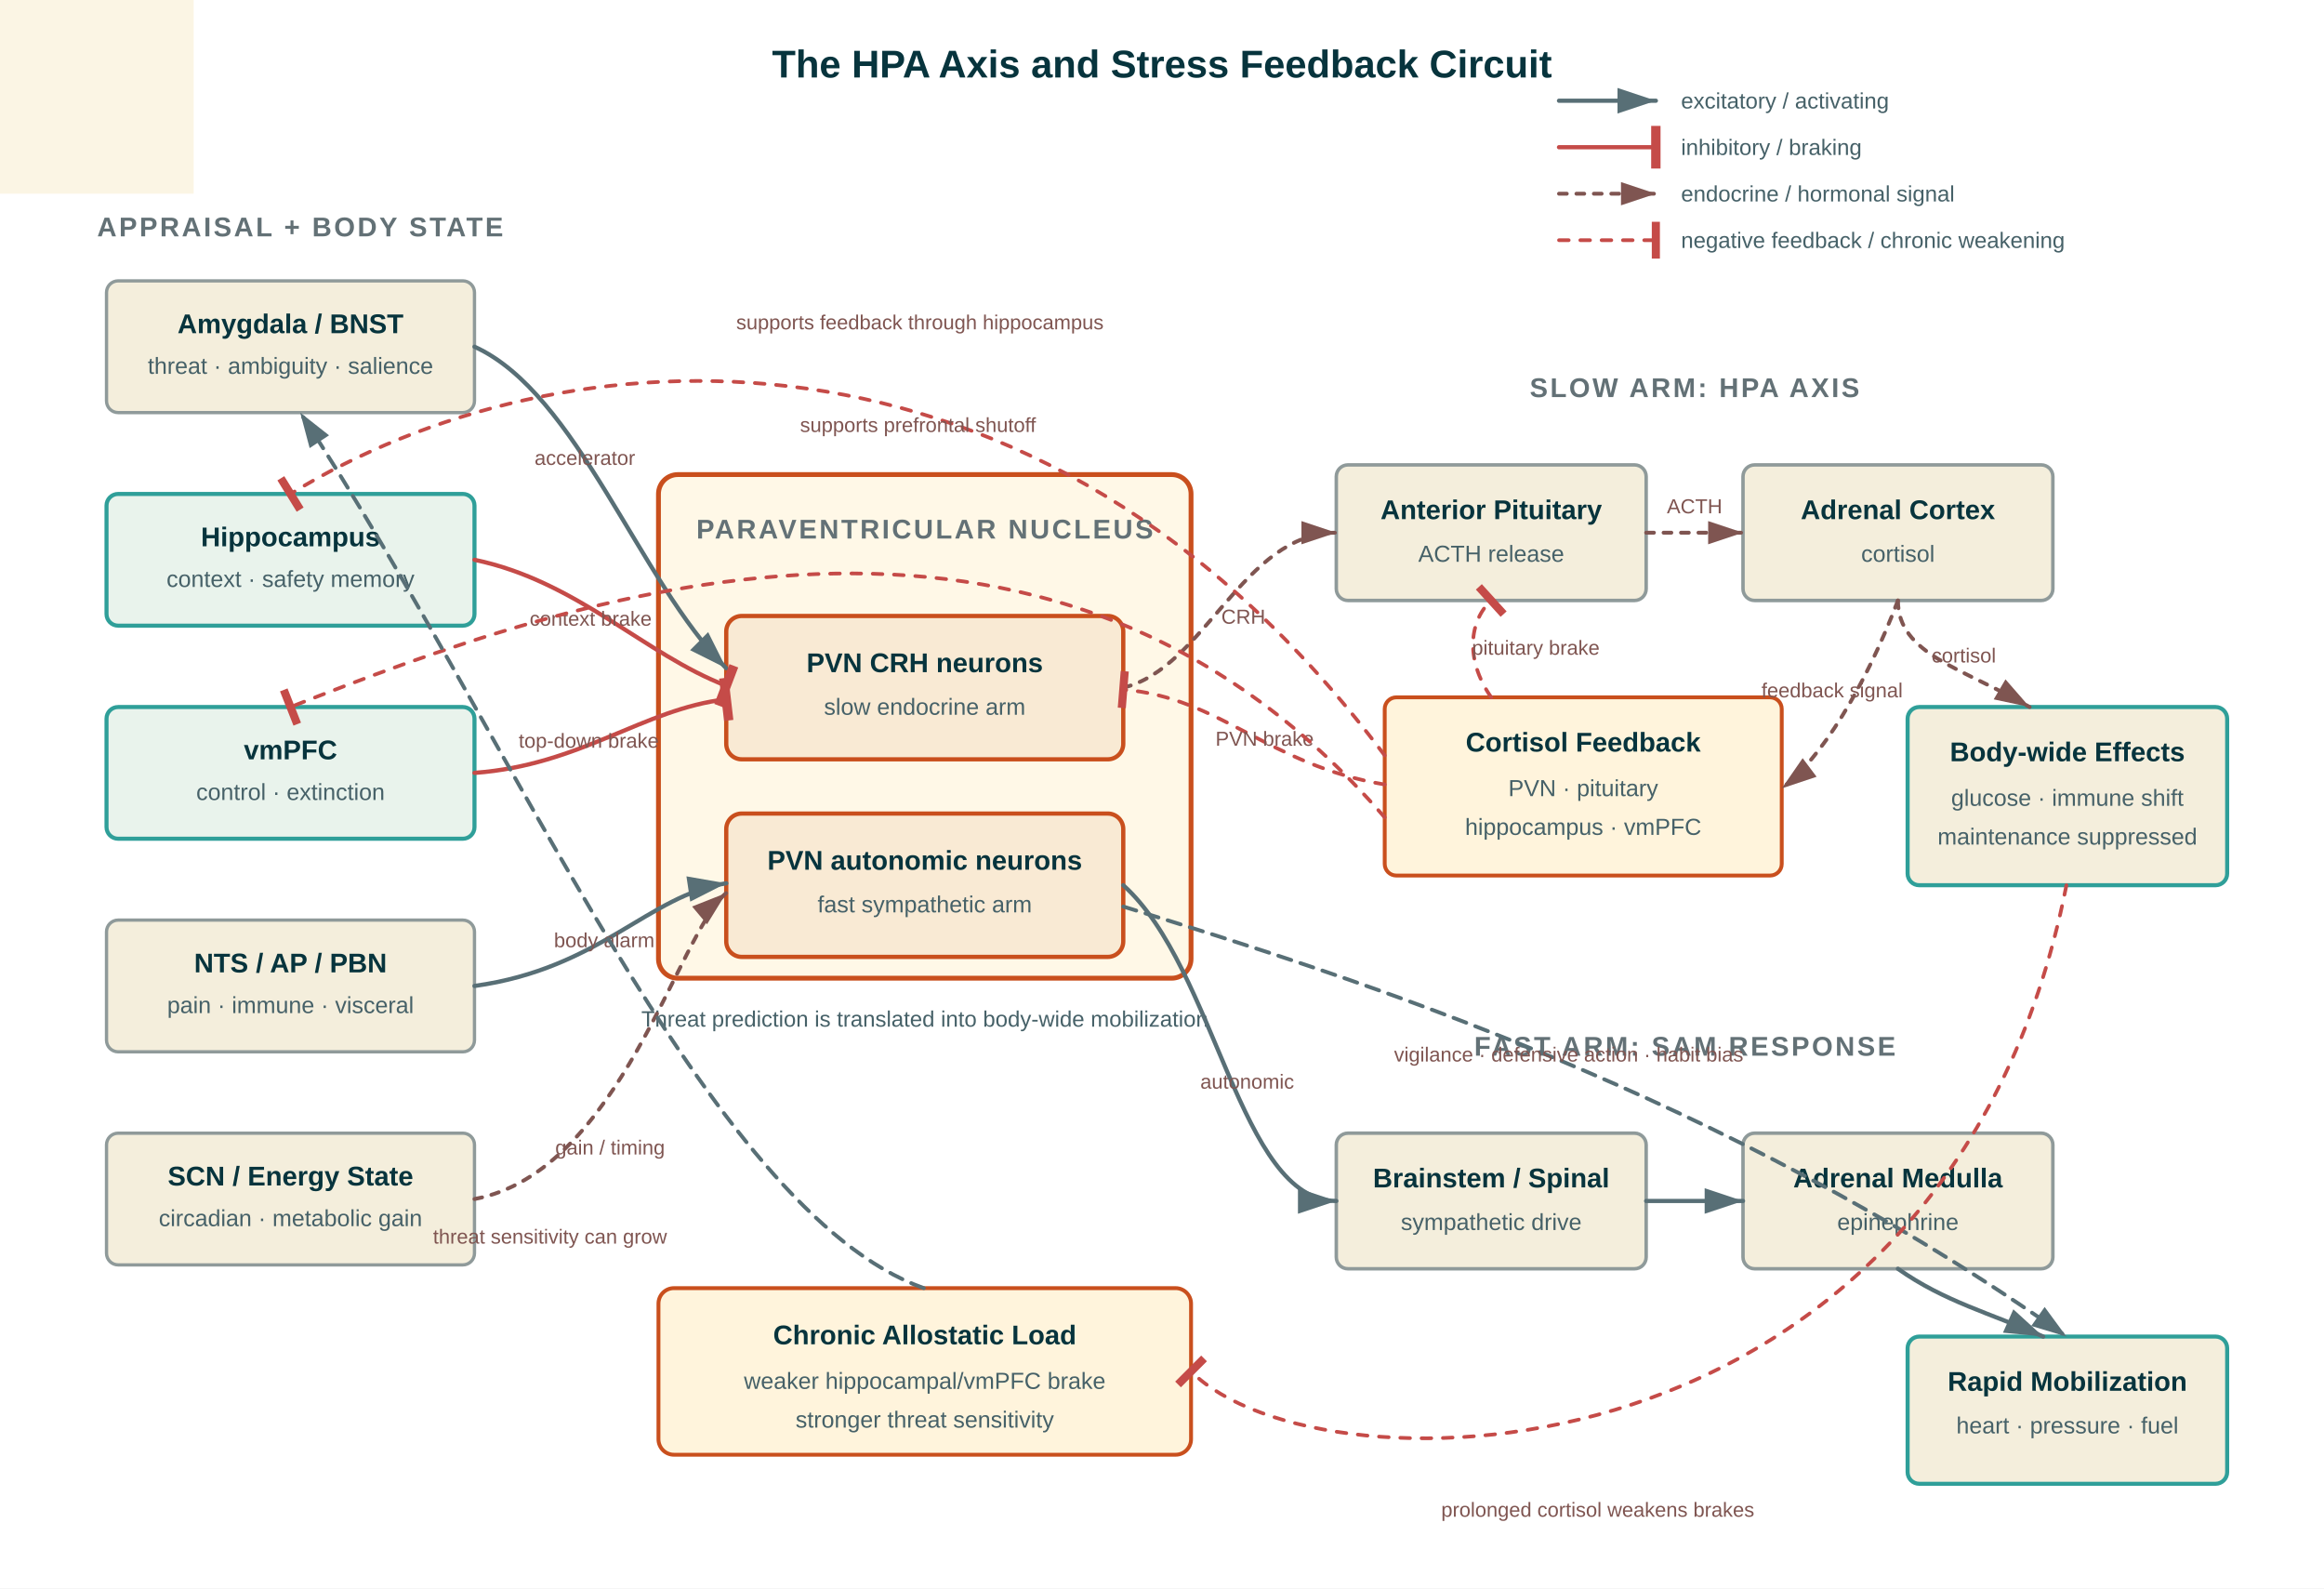
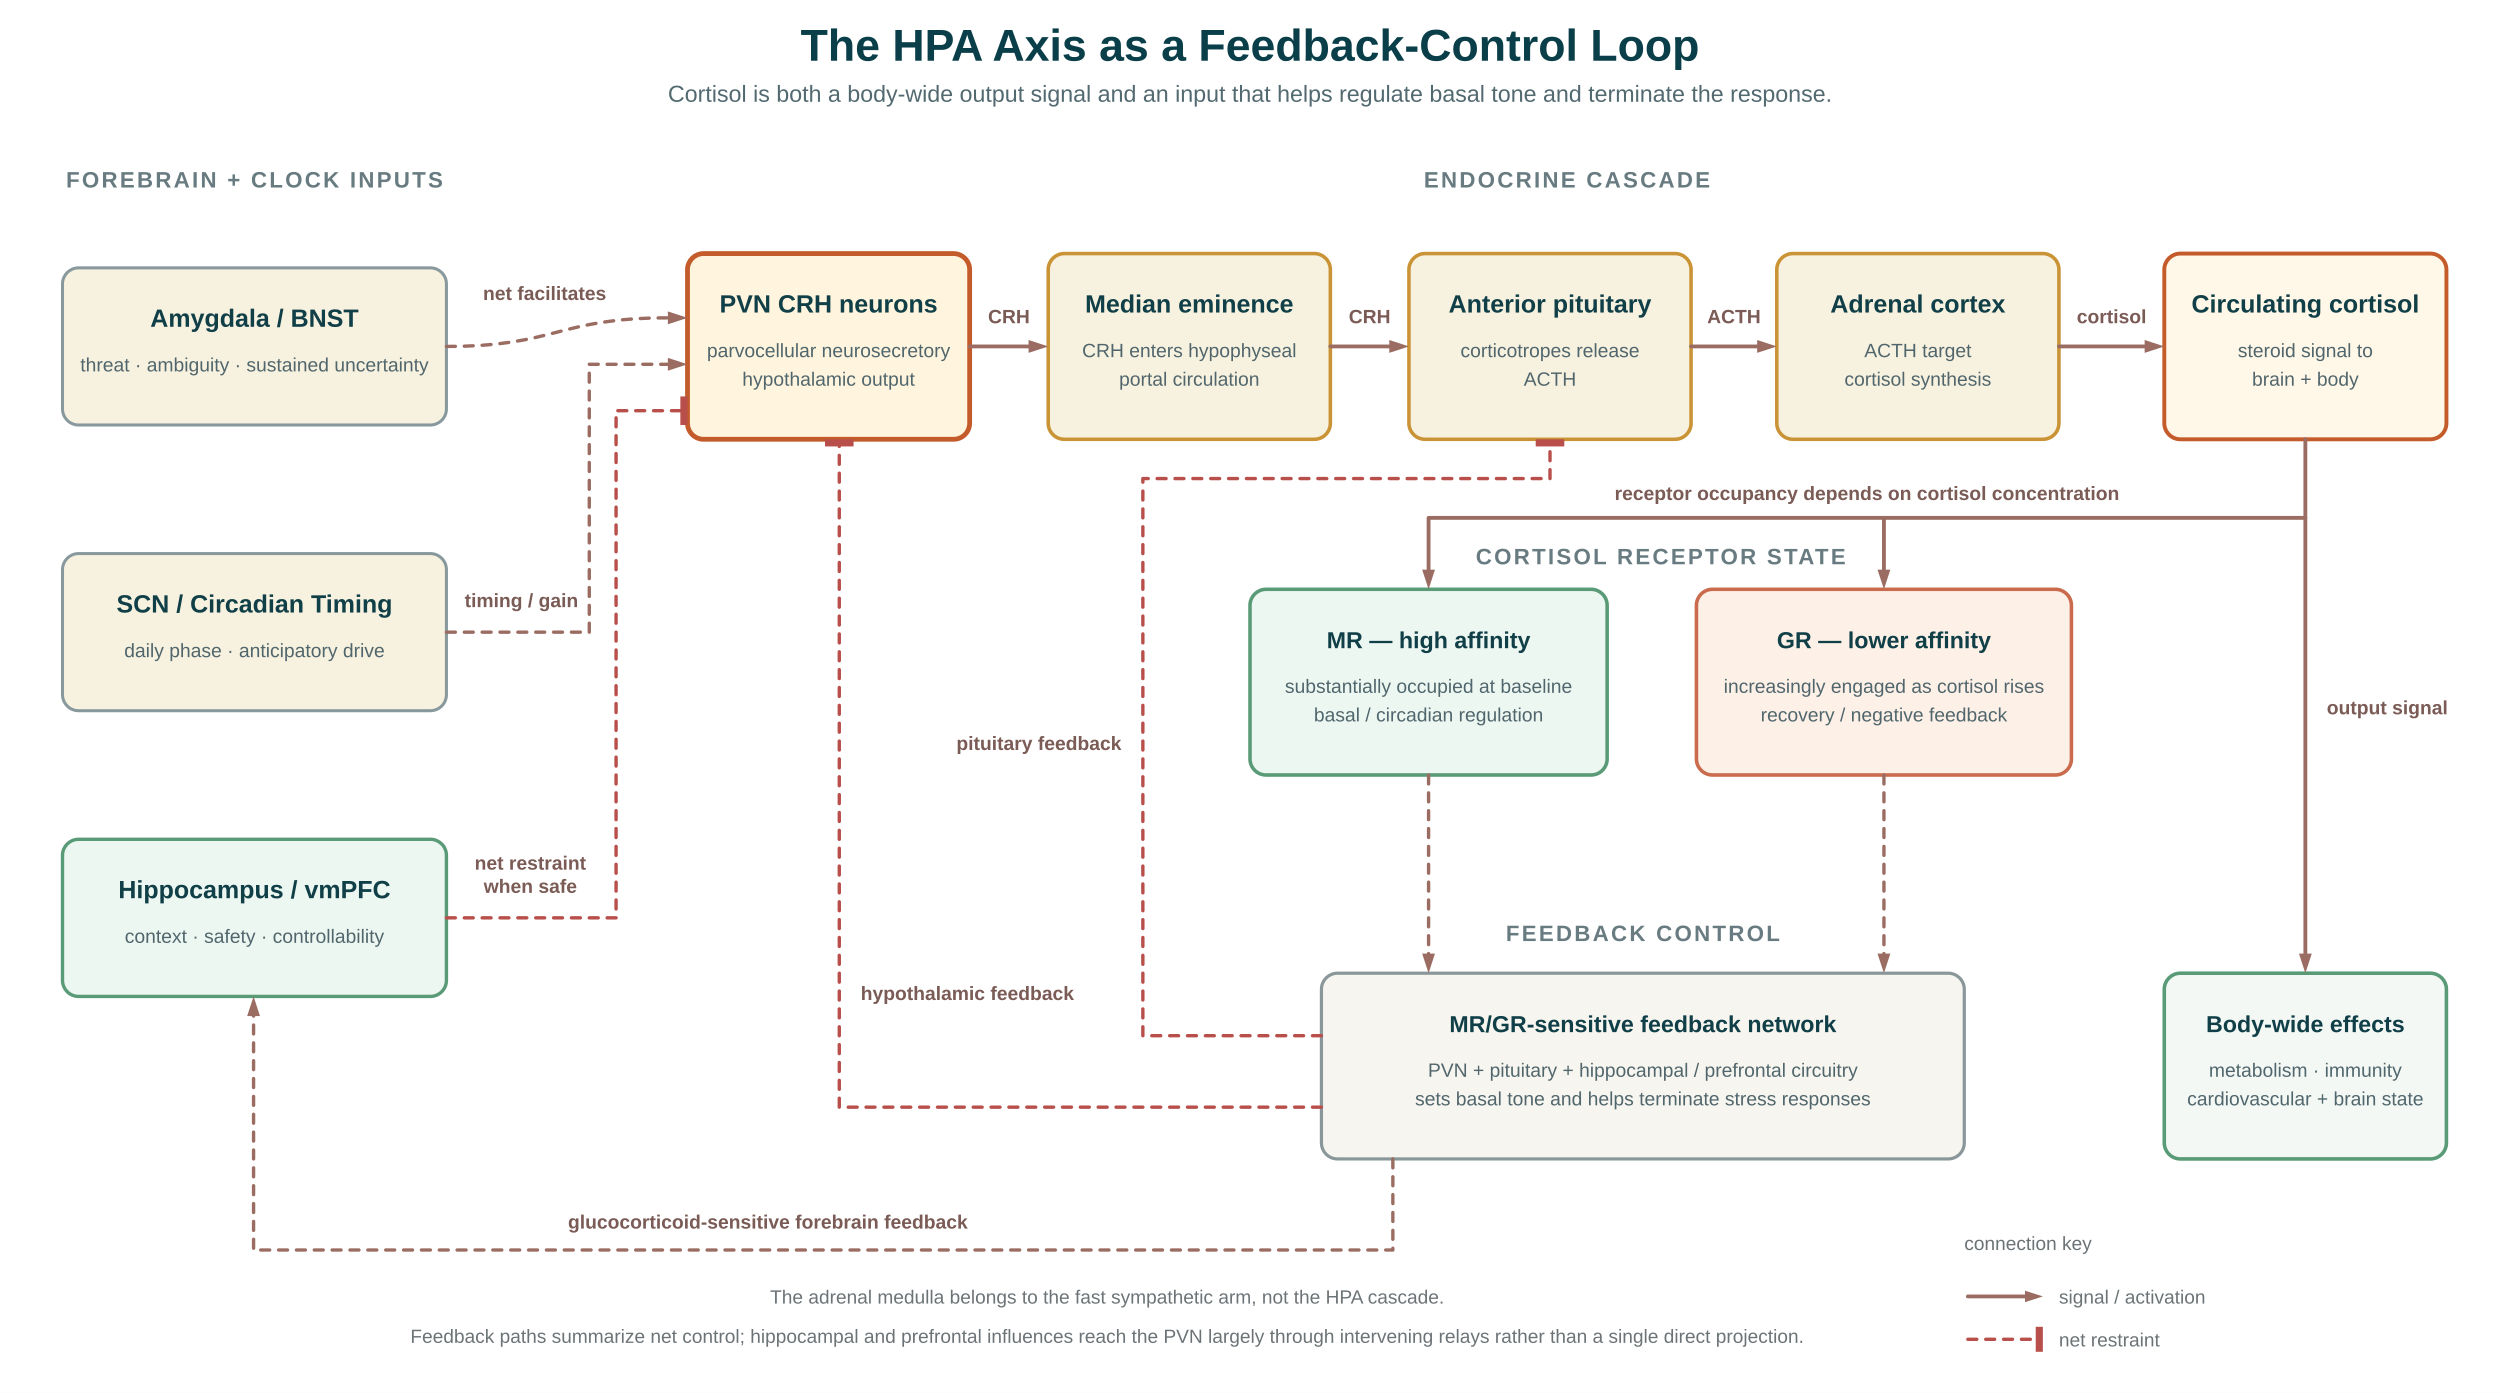
- <svg xmlns="http://www.w3.org/2000/svg" width="1200" height="820" viewBox="0 0 1200 820" role="img" aria-labelledby="title desc">
-   <rect width="1200" height="820" fill="#ffffff" />
+ <svg xmlns="http://www.w3.org/2000/svg" width="1400" height="780" viewBox="0 0 1400 780" role="img" aria-labelledby="title desc">
+   <rect width="1400" height="780" fill="#ffffff" />
  <defs>
    <style>
-       .title { font-family: Arial, Helvetica, sans-serif; font-size: 20px; font-weight: 600; fill: #07343d; }
-       .header { font-family: Arial, Helvetica, sans-serif; font-size: 14px; letter-spacing: 1.2px; font-weight: 600; fill: #637176; }
-       .box-title { font-family: Arial, Helvetica, sans-serif; font-size: 14px; font-weight: 600; fill: #07343d; }
-       .box-sub { font-family: Arial, Helvetica, sans-serif; font-size: 12px; fill: #466168; }
-       .small-sub { font-family: Arial, Helvetica, sans-serif; font-size: 11.5px; fill: #466168; }
-       .input-box { fill: #f4eedc; stroke: #8f9a9a; stroke-width: 1.7; }
-       .brake-box { fill: #e9f3ec; stroke: #2f9f99; stroke-width: 2.1; }
-       .pvn-bg { fill: #fff8e7; stroke: #c94f1d; stroke-width: 2.5; }
-       .pvn-box { fill: #f9ead4; stroke: #c94f1d; stroke-width: 2.2; }
-       .target-box { fill: #f4eedc; stroke: #8f9a9a; stroke-width: 1.8; }
-       .effect-box { fill: #f4eedc; stroke: #2f9f99; stroke-width: 2.1; }
-       .load-box { fill: #fff4dc; stroke: #c94f1d; stroke-width: 2.0; }
-       .soft-bg { fill: #fbf5e4; }
-       .excit { fill: none; stroke: #586f76; stroke-width: 2.2; stroke-linecap: round; stroke-linejoin: round; }
-       .func { fill: none; stroke: #586f76; stroke-width: 2.0; stroke-dasharray: 7 5; stroke-linecap: round; stroke-linejoin: round; }
-       .inhib { fill: none; stroke: #c54b48; stroke-width: 2.2; stroke-linecap: round; stroke-linejoin: round; }
-       .endocrine { fill: none; stroke: #7f5551; stroke-width: 2.0; stroke-dasharray: 4 5; stroke-linecap: round; stroke-linejoin: round; }
-       .feedback { fill: none; stroke: #c54b48; stroke-width: 1.9; stroke-dasharray: 5 6; stroke-linecap: round; stroke-linejoin: round; }
-       .label { font-family: Arial, Helvetica, sans-serif; font-size: 10.5px; fill: #7f5551; }
-       .legend { font-family: Arial, Helvetica, sans-serif; font-size: 11.5px; fill: #466168; }
-     </style>
-     <marker id="arrow" markerWidth="10" markerHeight="10" refX="9" refY="3" orient="auto" markerUnits="strokeWidth">
-       <path d="M0,0 L9,3 L0,6 Z" fill="#586f76" />
-     </marker>
-     <marker id="arrow-brown" markerWidth="10" markerHeight="10" refX="9" refY="3" orient="auto" markerUnits="strokeWidth">
-       <path d="M0,0 L9,3 L0,6 Z" fill="#7f5551" />
-     </marker>
-     <marker id="bar" markerWidth="10" markerHeight="10" refX="8" refY="5" orient="auto" markerUnits="strokeWidth">
-       <path d="M8,0 L8,10" stroke="#c54b48" stroke-width="2.2" stroke-linecap="round" fill="none" />
-     </marker>
+ .title{font-family:Arial,Helvetica,sans-serif;font-size:25px;font-weight:700;fill:#0a3f4a}
+ .subtitle{font-family:Arial,Helvetica,sans-serif;font-size:13px;fill:#526970}
+ .header{font-family:Arial,Helvetica,sans-serif;font-size:12.5px;font-weight:700;letter-spacing:1.25px;fill:#687b81}
+ .bt{font-family:Arial,Helvetica,sans-serif;font-size:14px;font-weight:700;fill:#103f48}
+ .bt13{font-family:Arial,Helvetica,sans-serif;font-size:13px;font-weight:700;fill:#103f48}
+ .bs{font-family:Arial,Helvetica,sans-serif;font-size:11.7px;fill:#50666c}
+ .bs2{font-family:Arial,Helvetica,sans-serif;font-size:10.8px;fill:#50666c}
+ .note{font-family:Arial,Helvetica,sans-serif;font-size:10.7px;fill:#6c7376}
+ .route{font-family:Arial,Helvetica,sans-serif;font-size:10.8px;font-weight:600;fill:#7a5b55}
+ .input{fill:#f7f1df;stroke:#87999d;stroke-width:1.7}
+ .brake{fill:#edf7f2;stroke:#5a9b77;stroke-width:1.9}
+ .pvn{fill:#fff4dd;stroke:#c45b2b;stroke-width:2.7}
+ .axis{fill:#f7f1df;stroke:#c99336;stroke-width:2.0}
+ .cortisol{fill:#fff7e7;stroke:#c45b2b;stroke-width:2.2}
+ .mr{fill:#edf7f2;stroke:#5a9b77;stroke-width:2.0}
+ .gr{fill:#fdf0e7;stroke:#c96b4c;stroke-width:2.0}
+ .feedbackbox{fill:#f7f5ef;stroke:#8a979a;stroke-width:1.8}
+ .effect{fill:#f3f8f5;stroke:#5a9b77;stroke-width:2.0}
+ .line{fill:none;stroke:#5d747b;stroke-width:2.15;stroke-linecap:round;stroke-linejoin:round}
+ .hormone{fill:none;stroke:#9b6d62;stroke-width:2.15;stroke-linecap:round;stroke-linejoin:round}
+ .mod{fill:none;stroke:#9b6d62;stroke-width:1.9;stroke-dasharray:5 5;stroke-linecap:round;stroke-linejoin:round}
+ .feedback{fill:none;stroke:#b84f4a;stroke-width:1.9;stroke-dasharray:5 5;stroke-linecap:round;stroke-linejoin:round}
+ </style>
  </defs>
-   <rect class="soft-bg" x="0" y="0" width="100" height="100" />
-   <text class="title" x="600" y="40" text-anchor="middle">The HPA Axis and Stress Feedback Circuit</text>
-   <path class="excit" d="M805 52 H855" marker-end="url(#arrow)" />
-   <text class="legend" x="868" y="56">excitatory / activating</text>
-   <path class="inhib" d="M805 76 H855" marker-end="url(#bar)" />
-   <text class="legend" x="868" y="80">inhibitory / braking</text>
-   <path class="endocrine" d="M805 100 H855" marker-end="url(#arrow-brown)" />
-   <text class="legend" x="868" y="104">endocrine / hormonal signal</text>
-   <path class="feedback" d="M805 124 H855" marker-end="url(#bar)" />
-   <text class="legend" x="868" y="128">negative feedback / chronic weakening</text>
-   <text class="header" x="155" y="122" text-anchor="middle">APPRAISAL + BODY STATE</text>
-   <rect class="input-box" x="55" y="145" rx="6" ry="6" width="190" height="68" />
-   <text class="box-title" x="150" y="172" text-anchor="middle">Amygdala / BNST</text>
-   <text class="box-sub" x="150" y="193" text-anchor="middle">threat · ambiguity · salience</text>
-   <rect class="brake-box" x="55" y="255" rx="6" ry="6" width="190" height="68" />
-   <text class="box-title" x="150" y="282" text-anchor="middle">Hippocampus</text>
-   <text class="box-sub" x="150" y="303" text-anchor="middle">context · safety memory</text>
-   <rect class="brake-box" x="55" y="365" rx="6" ry="6" width="190" height="68" />
-   <text class="box-title" x="150" y="392" text-anchor="middle">vmPFC</text>
-   <text class="box-sub" x="150" y="413" text-anchor="middle">control · extinction</text>
-   <rect class="input-box" x="55" y="475" rx="6" ry="6" width="190" height="68" />
-   <text class="box-title" x="150" y="502" text-anchor="middle">NTS / AP / PBN</text>
-   <text class="box-sub" x="150" y="523" text-anchor="middle">pain · immune · visceral</text>
-   <rect class="input-box" x="55" y="585" rx="6" ry="6" width="190" height="68" />
-   <text class="box-title" x="150" y="612" text-anchor="middle">SCN / Energy State</text>
-   <text class="box-sub" x="150" y="633" text-anchor="middle">circadian · metabolic gain</text>
-   <rect class="pvn-bg" x="340" y="245" rx="10" ry="10" width="275" height="260" />
-   <text class="header" x="477.5" y="278" text-anchor="middle">PARAVENTRICULAR NUCLEUS</text>
-   <rect class="pvn-box" x="375" y="318" rx="8" ry="8" width="205" height="74" />
-   <text class="box-title" x="477.5" y="347" text-anchor="middle">PVN CRH neurons</text>
-   <text class="box-sub" x="477.5" y="369" text-anchor="middle">slow endocrine arm</text>
-   <rect class="pvn-box" x="375" y="420" rx="8" ry="8" width="205" height="74" />
-   <text class="box-title" x="477.5" y="449" text-anchor="middle">PVN autonomic neurons</text>
-   <text class="box-sub" x="477.5" y="471" text-anchor="middle">fast sympathetic arm</text>
-   <text class="small-sub" x="477.5" y="530" text-anchor="middle">Threat prediction is translated into body-wide mobilization</text>
-   <text class="header" x="875" y="205" text-anchor="middle">SLOW ARM: HPA AXIS</text>
-   <rect class="target-box" x="690" y="240" rx="6" ry="6" width="160" height="70" />
-   <text class="box-title" x="770" y="268" text-anchor="middle">Anterior Pituitary</text>
-   <text class="box-sub" x="770" y="290" text-anchor="middle">ACTH release</text>
-   <rect class="target-box" x="900" y="240" rx="6" ry="6" width="160" height="70" />
-   <text class="box-title" x="980" y="268" text-anchor="middle">Adrenal Cortex</text>
-   <text class="box-sub" x="980" y="290" text-anchor="middle">cortisol</text>
-   <rect class="effect-box" x="985" y="365" rx="6" ry="6" width="165" height="92" />
-   <text class="box-title" x="1067.5" y="393" text-anchor="middle">Body-wide Effects</text>
-   <text class="box-sub" x="1067.5" y="416" text-anchor="middle">glucose · immune shift</text>
-   <text class="box-sub" x="1067.5" y="436" text-anchor="middle">maintenance suppressed</text>
-   <rect class="load-box" x="715" y="360" rx="6" ry="6" width="205" height="92" />
-   <text class="box-title" x="817.5" y="388" text-anchor="middle">Cortisol Feedback</text>
-   <text class="box-sub" x="817.5" y="411" text-anchor="middle">PVN · pituitary</text>
-   <text class="box-sub" x="817.5" y="431" text-anchor="middle">hippocampus · vmPFC</text>
-   <text class="header" x="870" y="545" text-anchor="middle">FAST ARM: SAM RESPONSE</text>
-   <rect class="target-box" x="690" y="585" rx="6" ry="6" width="160" height="70" />
-   <text class="box-title" x="770" y="613" text-anchor="middle">Brainstem / Spinal</text>
-   <text class="box-sub" x="770" y="635" text-anchor="middle">sympathetic drive</text>
-   <rect class="target-box" x="900" y="585" rx="6" ry="6" width="160" height="70" />
-   <text class="box-title" x="980" y="613" text-anchor="middle">Adrenal Medulla</text>
-   <text class="box-sub" x="980" y="635" text-anchor="middle">epinephrine</text>
-   <rect class="effect-box" x="985" y="690" rx="6" ry="6" width="165" height="76" />
-   <text class="box-title" x="1067.5" y="718" text-anchor="middle">Rapid Mobilization</text>
-   <text class="box-sub" x="1067.5" y="740" text-anchor="middle">heart · pressure · fuel</text>
-   <rect class="load-box" x="340" y="665" rx="8" ry="8" width="275" height="86" />
-   <text class="box-title" x="477.5" y="694" text-anchor="middle">Chronic Allostatic Load</text>
-   <text class="box-sub" x="477.5" y="717" text-anchor="middle">weaker hippocampal/vmPFC brake</text>
-   <text class="box-sub" x="477.5" y="737" text-anchor="middle">stronger threat sensitivity</text>
-   <path class="excit" d="M245 179 C298 203, 330 300, 375 345" marker-end="url(#arrow)" />
-   <text class="label" x="302" y="240" text-anchor="middle">accelerator</text>
-   <path class="inhib" d="M245 289 C298 300, 333 338, 375 354" marker-end="url(#bar)" />
-   <text class="label" x="305" y="323" text-anchor="middle">context brake</text>
-   <path class="inhib" d="M245 399 C300 395, 332 366, 375 361" marker-end="url(#bar)" />
-   <text class="label" x="304" y="386" text-anchor="middle">top-down brake</text>
-   <path class="excit" d="M245 509 C310 500, 335 462, 375 456" marker-end="url(#arrow)" />
-   <text class="label" x="312" y="489" text-anchor="middle">body alarm</text>
-   <path class="endocrine" d="M245 619 C320 605, 350 482, 375 461" marker-end="url(#arrow-brown)" />
-   <text class="label" x="315" y="596" text-anchor="middle">gain / timing</text>
-   <path class="endocrine" d="M580 355 C622 345, 642 275, 690 275" marker-end="url(#arrow-brown)" />
-   <text class="label" x="642" y="322" text-anchor="middle">CRH</text>
-   <path class="endocrine" d="M850 275 H900" marker-end="url(#arrow-brown)" />
-   <text class="label" x="875" y="265" text-anchor="middle">ACTH</text>
-   <path class="endocrine" d="M980 310 C980 338, 1014 345, 1048 365" marker-end="url(#arrow-brown)" />
-   <text class="label" x="1014" y="342" text-anchor="middle">cortisol</text>
-   <path class="endocrine" d="M980 310 C963 355, 940 392, 920 407" marker-end="url(#arrow-brown)" />
-   <text class="label" x="946" y="360" text-anchor="middle">feedback signal</text>
-   <path class="feedback" d="M715 405 C655 395, 630 360, 580 356" marker-end="url(#bar)" />
-   <text class="label" x="653" y="385" text-anchor="middle">PVN brake</text>
-   <path class="feedback" d="M770 360 C756 340, 759 320, 770 310" marker-end="url(#bar)" />
-   <text class="label" x="793" y="338" text-anchor="middle">pituitary brake</text>
-   <path class="feedback" d="M715 390 C535 150, 288 170, 150 255" marker-end="url(#bar)" />
-   <text class="label" x="475" y="170" text-anchor="middle">supports feedback through hippocampus</text>
-   <path class="feedback" d="M715 422 C540 220, 295 308, 150 365" marker-end="url(#bar)" />
-   <text class="label" x="474" y="223" text-anchor="middle">supports prefrontal shutoff</text>
-   <path class="excit" d="M580 457 C628 500, 640 620, 690 620" marker-end="url(#arrow)" />
-   <text class="label" x="644" y="562" text-anchor="middle">autonomic</text>
-   <path class="excit" d="M850 620 H900" marker-end="url(#arrow)" />
-   <path class="excit" d="M980 655 C1004 672, 1028 678, 1055 690" marker-end="url(#arrow)" />
-   <path class="func" d="M580 468 C700 505, 890 565, 1067 690" marker-end="url(#arrow)" />
-   <text class="label" x="810" y="548" text-anchor="middle">vigilance · defensive action · habit bias</text>
-   <path class="feedback" d="M1067 457 C1005 770, 682 775, 615 708" marker-end="url(#bar)" />
-   <text class="label" x="825" y="783" text-anchor="middle">prolonged cortisol weakens brakes</text>
-   <path class="func" d="M477 665 C365 625, 265 380, 155 213" marker-end="url(#arrow)" />
-   <text class="label" x="284" y="642" text-anchor="middle">threat sensitivity can grow</text>
+   <text class="title" x="700" y="34" text-anchor="middle">The HPA Axis as a Feedback-Control Loop</text>
+   <text class="subtitle" x="700" y="57" text-anchor="middle">Cortisol is both a body-wide output signal and an input that helps regulate basal tone and terminate the response.</text>
+   <text class="header" x="142.5" y="105" text-anchor="middle">FOREBRAIN + CLOCK INPUTS</text>
+   <text class="header" x="877.5" y="105" text-anchor="middle">ENDOCRINE CASCADE</text>
+   <rect class="input" x="35" y="150" width="215" height="88" rx="9" ry="9" />
+   <text class="bt" x="142.5" y="183" text-anchor="middle">Amygdala / BNST</text>
+   <text class="bs2" x="142.5" y="208" text-anchor="middle">threat · ambiguity · sustained uncertainty</text>
+   <rect class="input" x="35" y="310" width="215" height="88" rx="9" ry="9" />
+   <text class="bt" x="142.5" y="343" text-anchor="middle">SCN / Circadian Timing</text>
+   <text class="bs2" x="142.5" y="368" text-anchor="middle">daily phase · anticipatory drive</text>
+   <rect class="brake" x="35" y="470" width="215" height="88" rx="9" ry="9" />
+   <text class="bt" x="142.5" y="503" text-anchor="middle">Hippocampus / vmPFC</text>
+   <text class="bs2" x="142.5" y="528" text-anchor="middle">context · safety · controllability</text>
+   <rect class="pvn" x="385" y="142" width="158" height="104" rx="9" ry="9" />
+   <text class="bt" x="464.0" y="175" text-anchor="middle">PVN CRH neurons</text>
+   <text class="bs2" x="464.0" y="200" text-anchor="middle">parvocellular neurosecretory</text>
+   <text class="bs2" x="464.0" y="216" text-anchor="middle">hypothalamic output</text>
+   <rect class="axis" x="587" y="142" width="158" height="104" rx="9" ry="9" />
+   <text class="bt" x="666.0" y="175" text-anchor="middle">Median eminence</text>
+   <text class="bs2" x="666.0" y="200" text-anchor="middle">CRH enters hypophyseal</text>
+   <text class="bs2" x="666.0" y="216" text-anchor="middle">portal circulation</text>
+   <rect class="axis" x="789" y="142" width="158" height="104" rx="9" ry="9" />
+   <text class="bt" x="868.0" y="175" text-anchor="middle">Anterior pituitary</text>
+   <text class="bs2" x="868.0" y="200" text-anchor="middle">corticotropes release</text>
+   <text class="bs2" x="868.0" y="216" text-anchor="middle">ACTH</text>
+   <rect class="axis" x="995" y="142" width="158" height="104" rx="9" ry="9" />
+   <text class="bt" x="1074.0" y="175" text-anchor="middle">Adrenal cortex</text>
+   <text class="bs2" x="1074.0" y="200" text-anchor="middle">ACTH target</text>
+   <text class="bs2" x="1074.0" y="216" text-anchor="middle">cortisol synthesis</text>
+   <rect class="cortisol" x="1212" y="142" width="158" height="104" rx="9" ry="9" />
+   <text class="bt" x="1291.0" y="175" text-anchor="middle">Circulating cortisol</text>
+   <text class="bs2" x="1291.0" y="200" text-anchor="middle">steroid signal to</text>
+   <text class="bs2" x="1291.0" y="216" text-anchor="middle">brain + body</text>
+   <line class="hormone" x1="543" y1="194" x2="576" y2="194" />
+   <polygon points="587.0,194.0 576.0,197.6 576.0,190.4" fill="#9b6d62" />
+   <text class="route" x="565.0" y="181" text-anchor="middle">CRH</text>
+   <line class="hormone" x1="745" y1="194" x2="778" y2="194" />
+   <polygon points="789.0,194.0 778.0,197.6 778.0,190.4" fill="#9b6d62" />
+   <text class="route" x="767.0" y="181" text-anchor="middle">CRH</text>
+   <line class="hormone" x1="947" y1="194" x2="984" y2="194" />
+   <polygon points="995.0,194.0 984.0,197.6 984.0,190.4" fill="#9b6d62" />
+   <text class="route" x="971.0" y="181" text-anchor="middle">ACTH</text>
+   <line class="hormone" x1="1153" y1="194" x2="1201" y2="194" />
+   <polygon points="1212.0,194.0 1201.0,197.6 1201.0,190.4" fill="#9b6d62" />
+   <text class="route" x="1182.5" y="181" text-anchor="middle">cortisol</text>
+   <path class="mod" d="M 250 194.0 C 312.0 194.0, 312.0 178, 374 178" />
+   <polygon points="385.0,178.0 374.0,181.6 374.0,174.4" fill="#9b6d62" />
+   <text class="route" x="305" y="168" text-anchor="middle">net facilitates</text>
+   <path class="mod" d="M 250 354.0 L 330 354.0 L 330 204 L 374 204" />
+   <polygon points="385.0,204.0 374.0,207.6 374.0,200.4" fill="#9b6d62" />
+   <text class="route" x="292" y="340.0" text-anchor="middle">timing / gain</text>
+   <path class="feedback" d="M 250 514.0 L 345 514.0 L 345 230 L 381 230" />
+   <polygon points="385.0,238.0 385.0,222.0 381.0,222.0 381.0,238.0" fill="#b84f4a" />
+   <text class="route" x="297" y="487.0" text-anchor="middle">net restraint</text>
+   <text class="route" x="297" y="500.0" text-anchor="middle">when safe</text>
+   <text class="header" x="930.0" y="316" text-anchor="middle">CORTISOL RECEPTOR STATE</text>
+   <rect class="mr" x="700" y="330" width="200" height="104" rx="9" ry="9" />
+   <text class="bt13" x="800.0" y="363" text-anchor="middle">MR — high affinity</text>
+   <text class="bs2" x="800.0" y="388" text-anchor="middle">substantially occupied at baseline</text>
+   <text class="bs2" x="800.0" y="404" text-anchor="middle">basal / circadian regulation</text>
+   <rect class="gr" x="950" y="330" width="210" height="104" rx="9" ry="9" />
+   <text class="bt13" x="1055.0" y="363" text-anchor="middle">GR — lower affinity</text>
+   <text class="bs2" x="1055.0" y="388" text-anchor="middle">increasingly engaged as cortisol rises</text>
+   <text class="bs2" x="1055.0" y="404" text-anchor="middle">recovery / negative feedback</text>
+   <rect class="effect" x="1212" y="545" width="158" height="104" rx="9" ry="9" />
+   <text class="bt13" x="1291.0" y="578" text-anchor="middle">Body-wide effects</text>
+   <text class="bs2" x="1291.0" y="603" text-anchor="middle">metabolism · immunity</text>
+   <text class="bs2" x="1291.0" y="619" text-anchor="middle">cardiovascular + brain state</text>
+   <path class="hormone" d="M 1291.0 246 L 1291.0 534" />
+   <polygon points="1291.0,545.0 1287.4,534.0 1294.6,534.0" fill="#9b6d62" />
+   <path class="hormone" d="M 1291.0 290 L 800.0 290 L 800.0 319" />
+   <polygon points="800.0,330.0 796.4,319.0 803.6,319.0" fill="#9b6d62" />
+   <path class="hormone" d="M 1055.0 290 L 1055.0 319" />
+   <polygon points="1055.0,330.0 1051.4,319.0 1058.6,319.0" fill="#9b6d62" />
+   <text class="route" x="1045.5" y="280" text-anchor="middle">receptor occupancy depends on cortisol concentration</text>
+   <text class="route" x="1303.0" y="400" text-anchor="start">output signal</text>
+   <text class="header" x="920.0" y="527" text-anchor="middle">FEEDBACK CONTROL</text>
+   <rect class="feedbackbox" x="740" y="545" width="360" height="104" rx="9" ry="9" />
+   <text class="bt13" x="920.0" y="578" text-anchor="middle">MR/GR-sensitive feedback network</text>
+   <text class="bs2" x="920.0" y="603" text-anchor="middle">PVN + pituitary + hippocampal / prefrontal circuitry</text>
+   <text class="bs2" x="920.0" y="619" text-anchor="middle">sets basal tone and helps terminate stress responses</text>
+   <path class="mod" d="M 800.0 434 L 800.0 534" />
+   <polygon points="800.0,545.0 796.4,534.0 803.6,534.0" fill="#9b6d62" />
+   <path class="mod" d="M 1055.0 434 L 1055.0 534" />
+   <polygon points="1055.0,545.0 1051.4,534.0 1058.6,534.0" fill="#9b6d62" />
+   <path class="feedback" d="M 740 580 L 640 580 L 640 268 L 868.0 268 L 868.0 250" />
+   <polygon points="876.0,246.0 860.0,246.0 860.0,250.0 876.0,250.0" fill="#b84f4a" />
+   <text class="route" x="628" y="420" text-anchor="end">pituitary feedback</text>
+   <path class="feedback" d="M 740 620 L 470 620 L 470 250" />
+   <polygon points="478.0,246.0 462.0,246.0 462.0,250.0 478.0,250.0" fill="#b84f4a" />
+   <text class="route" x="482" y="560" text-anchor="start">hypothalamic feedback</text>
+   <path class="mod" d="M 780 649 L 780 700 L 142 700 L 142 569" />
+   <polygon points="142.0,558.0 145.6,569.0 138.4,569.0" fill="#9b6d62" />
+   <text class="route" x="430" y="688" text-anchor="middle">glucocorticoid-sensitive forebrain feedback</text>
+   <text class="note" x="620" y="730" text-anchor="middle">The adrenal medulla belongs to the fast sympathetic arm, not the HPA cascade.</text>
+   <text class="note" x="620" y="752" text-anchor="middle">Feedback paths summarize net control; hippocampal and prefrontal influences reach the PVN largely through intervening relays rather than a single direct projection.</text>
+   <text class="note" x="1100" y="700" text-anchor="start">connection key</text>
+   <line class="hormone" x1="1102" y1="726" x2="1134" y2="726" />
+   <polygon points="1144.0,726.0 1134.0,729.2 1134.0,722.8" fill="#9b6d62" />
+   <text class="note" x="1153" y="730" text-anchor="start">signal / activation</text>
+   <line class="feedback" x1="1102" y1="750" x2="1142" y2="750" />
+   <polygon points="1144.0,757.0 1144.0,743.0 1140.0,743.0 1140.0,757.0" fill="#b84f4a" />
+   <text class="note" x="1153" y="754" text-anchor="start">net restraint</text>
</svg>
